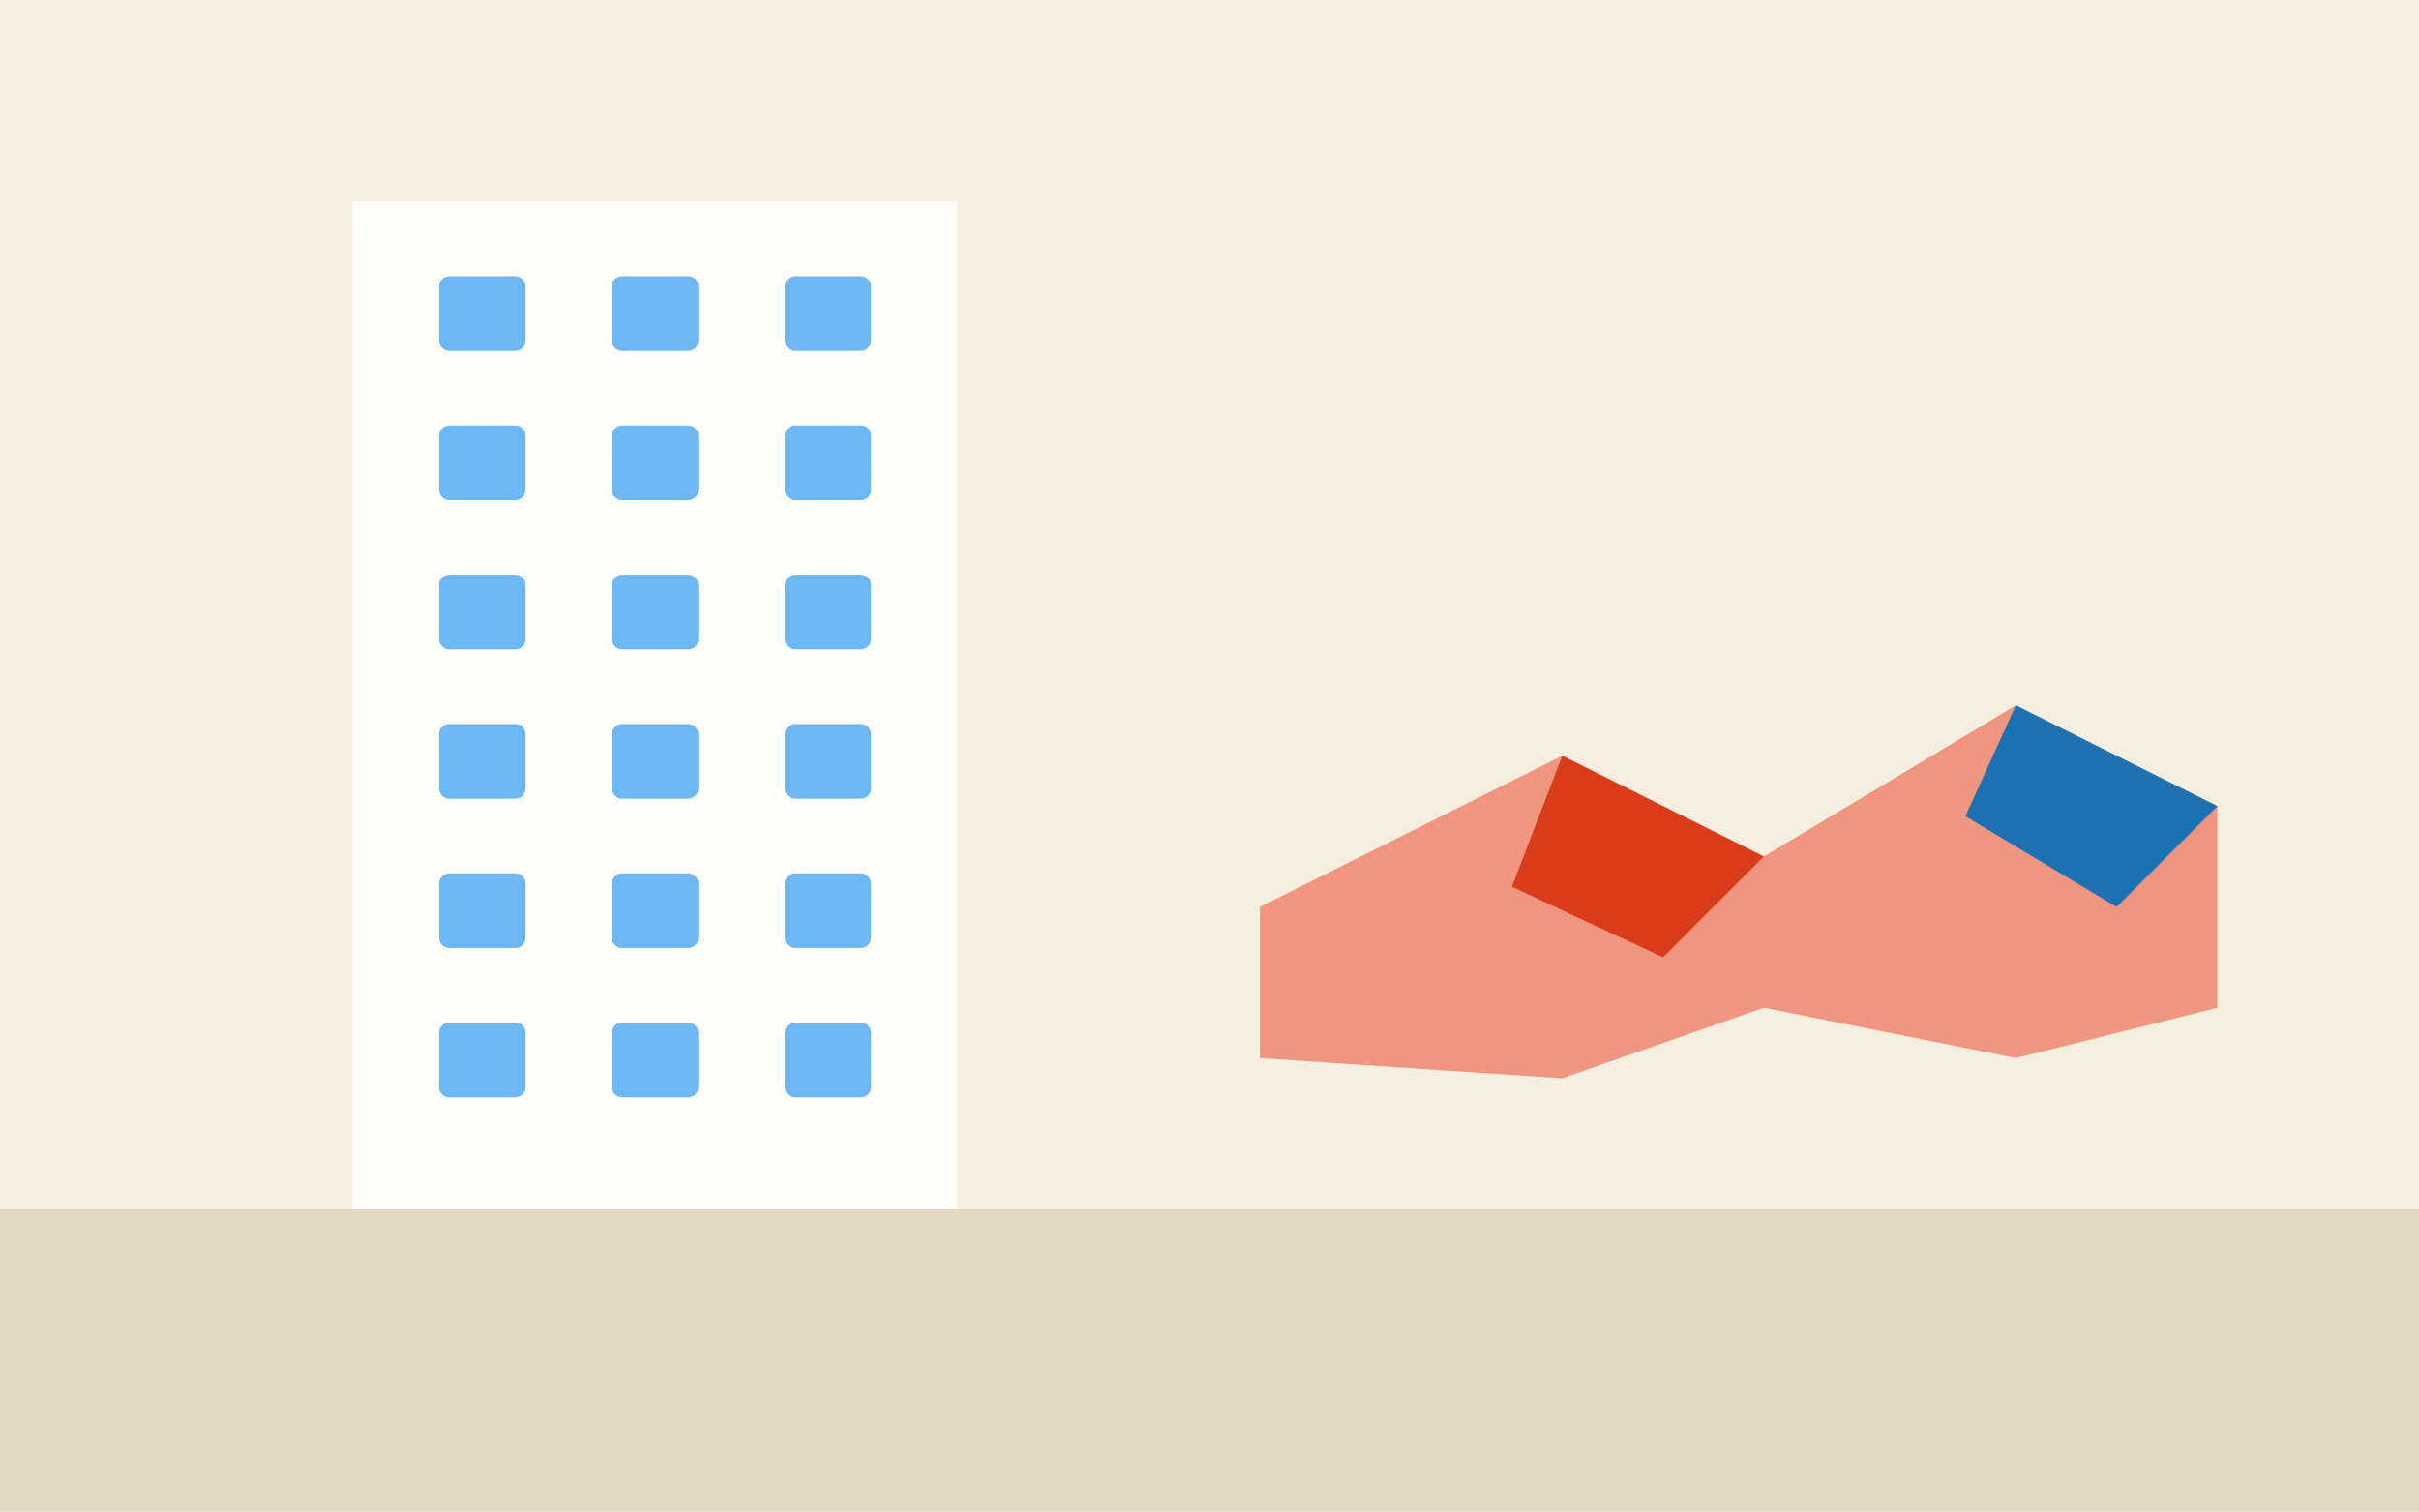
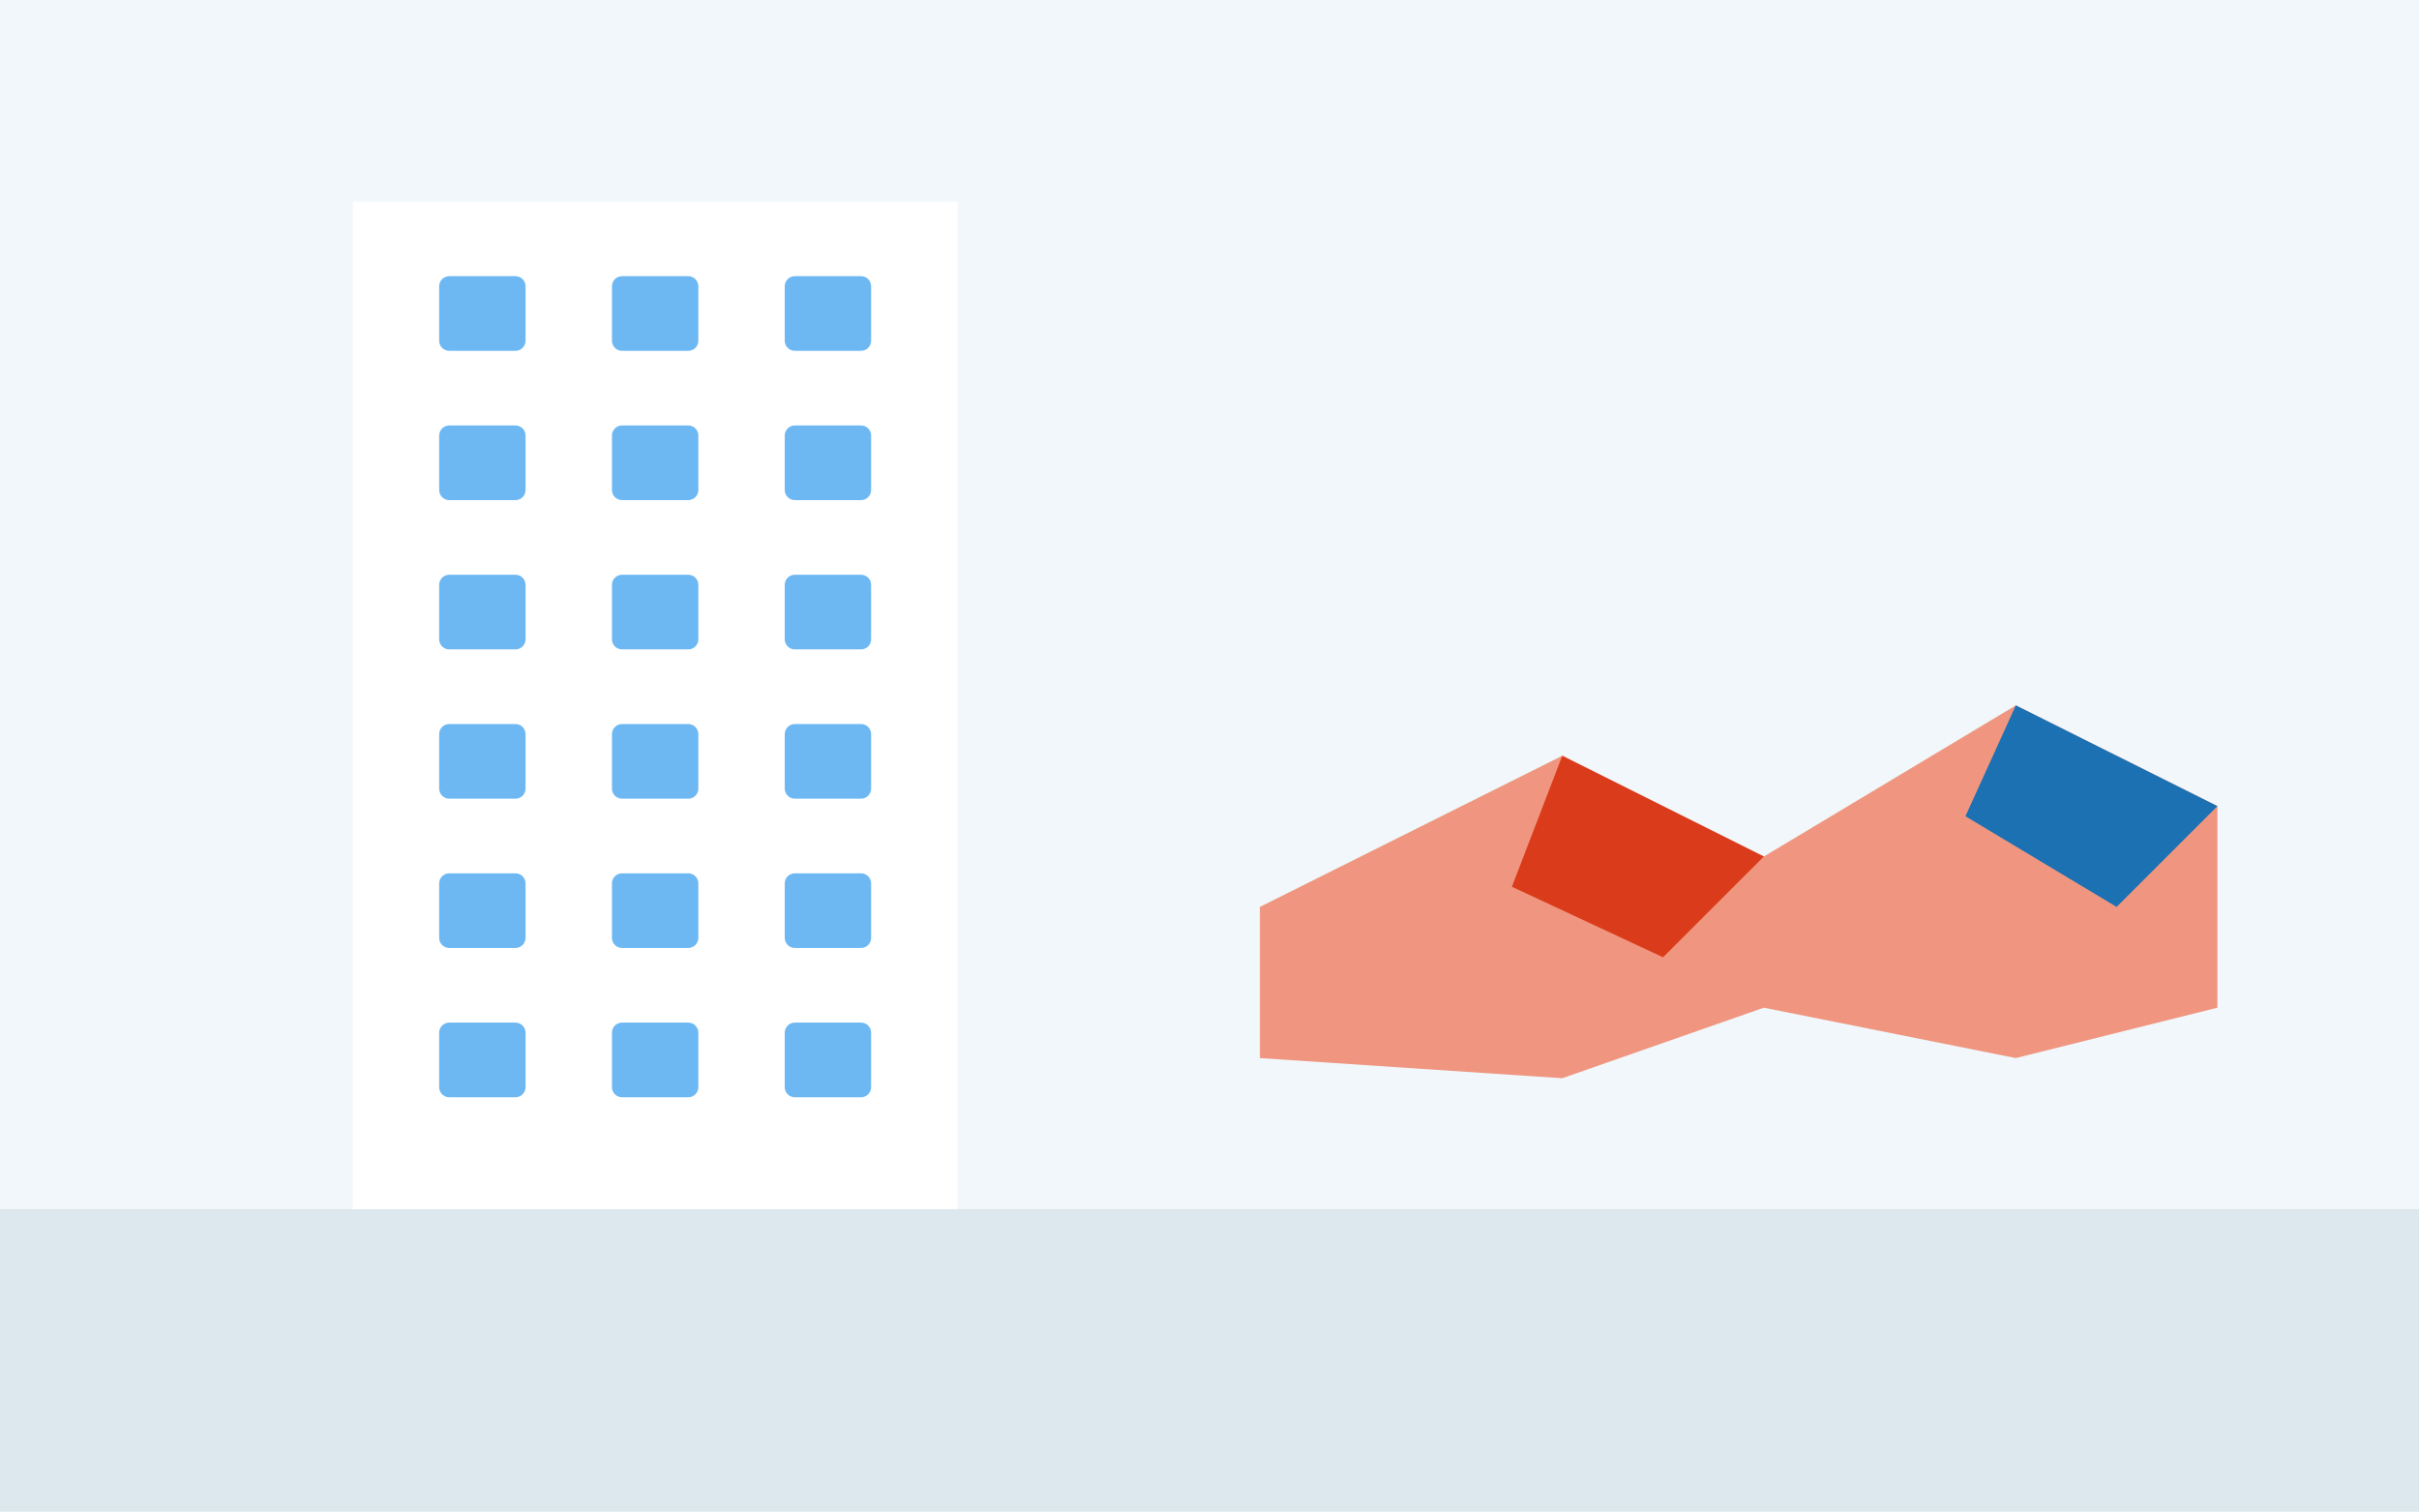
<svg xmlns="http://www.w3.org/2000/svg" viewBox="0 0 480 300" role="img" aria-label="Une tour de banque et une poignée de main">
-   <rect width="480" height="300" fill="#F5EFE2" />
-   <rect x="0" y="240" width="480" height="60" rx="0" fill="#E2D8C4" />
-   <rect x="70" y="40" width="120" height="200" rx="0" fill="#FFFDF8" />
+   <rect width="480" height="300" fill="#F1F7FA" />
+   <rect x="0" y="240" width="480" height="60" rx="0" fill="#DCE8ED" />
+   <rect x="70" y="40" width="120" height="200" rx="0" fill="#FFFFFF" />
  <rect x="87.143" y="54.815" width="17.143" height="14.815" rx="2" fill="#6DB8F2" />
  <rect x="87.143" y="84.444" width="17.143" height="14.815" rx="2" fill="#6DB8F2" />
  <rect x="87.143" y="114.074" width="17.143" height="14.815" rx="2" fill="#6DB8F2" />
  <rect x="87.143" y="143.704" width="17.143" height="14.815" rx="2" fill="#6DB8F2" />
  <rect x="87.143" y="173.333" width="17.143" height="14.815" rx="2" fill="#6DB8F2" />
  <rect x="87.143" y="202.963" width="17.143" height="14.815" rx="2" fill="#6DB8F2" />
  <rect x="121.429" y="54.815" width="17.143" height="14.815" rx="2" fill="#6DB8F2" />
  <rect x="121.429" y="84.444" width="17.143" height="14.815" rx="2" fill="#6DB8F2" />
  <rect x="121.429" y="114.074" width="17.143" height="14.815" rx="2" fill="#6DB8F2" />
  <rect x="121.429" y="143.704" width="17.143" height="14.815" rx="2" fill="#6DB8F2" />
  <rect x="121.429" y="173.333" width="17.143" height="14.815" rx="2" fill="#6DB8F2" />
  <rect x="121.429" y="202.963" width="17.143" height="14.815" rx="2" fill="#6DB8F2" />
  <rect x="155.714" y="54.815" width="17.143" height="14.815" rx="2" fill="#6DB8F2" />
  <rect x="155.714" y="84.444" width="17.143" height="14.815" rx="2" fill="#6DB8F2" />
  <rect x="155.714" y="114.074" width="17.143" height="14.815" rx="2" fill="#6DB8F2" />
  <rect x="155.714" y="143.704" width="17.143" height="14.815" rx="2" fill="#6DB8F2" />
  <rect x="155.714" y="173.333" width="17.143" height="14.815" rx="2" fill="#6DB8F2" />
  <rect x="155.714" y="202.963" width="17.143" height="14.815" rx="2" fill="#6DB8F2" />
  <path d="M250,180 L310,150 L350,170 L400,140 L440,160 L440,200 L400,210 L350,200 L310,214 L250,210 Z" fill="#F09680" />
  <path d="M310,150 L350,170 L330,190 L300,176 Z" fill="#DA3C1B" />
  <path d="M400,140 L440,160 L420,180 L390,162 Z" fill="#1B71B2" />
</svg>
